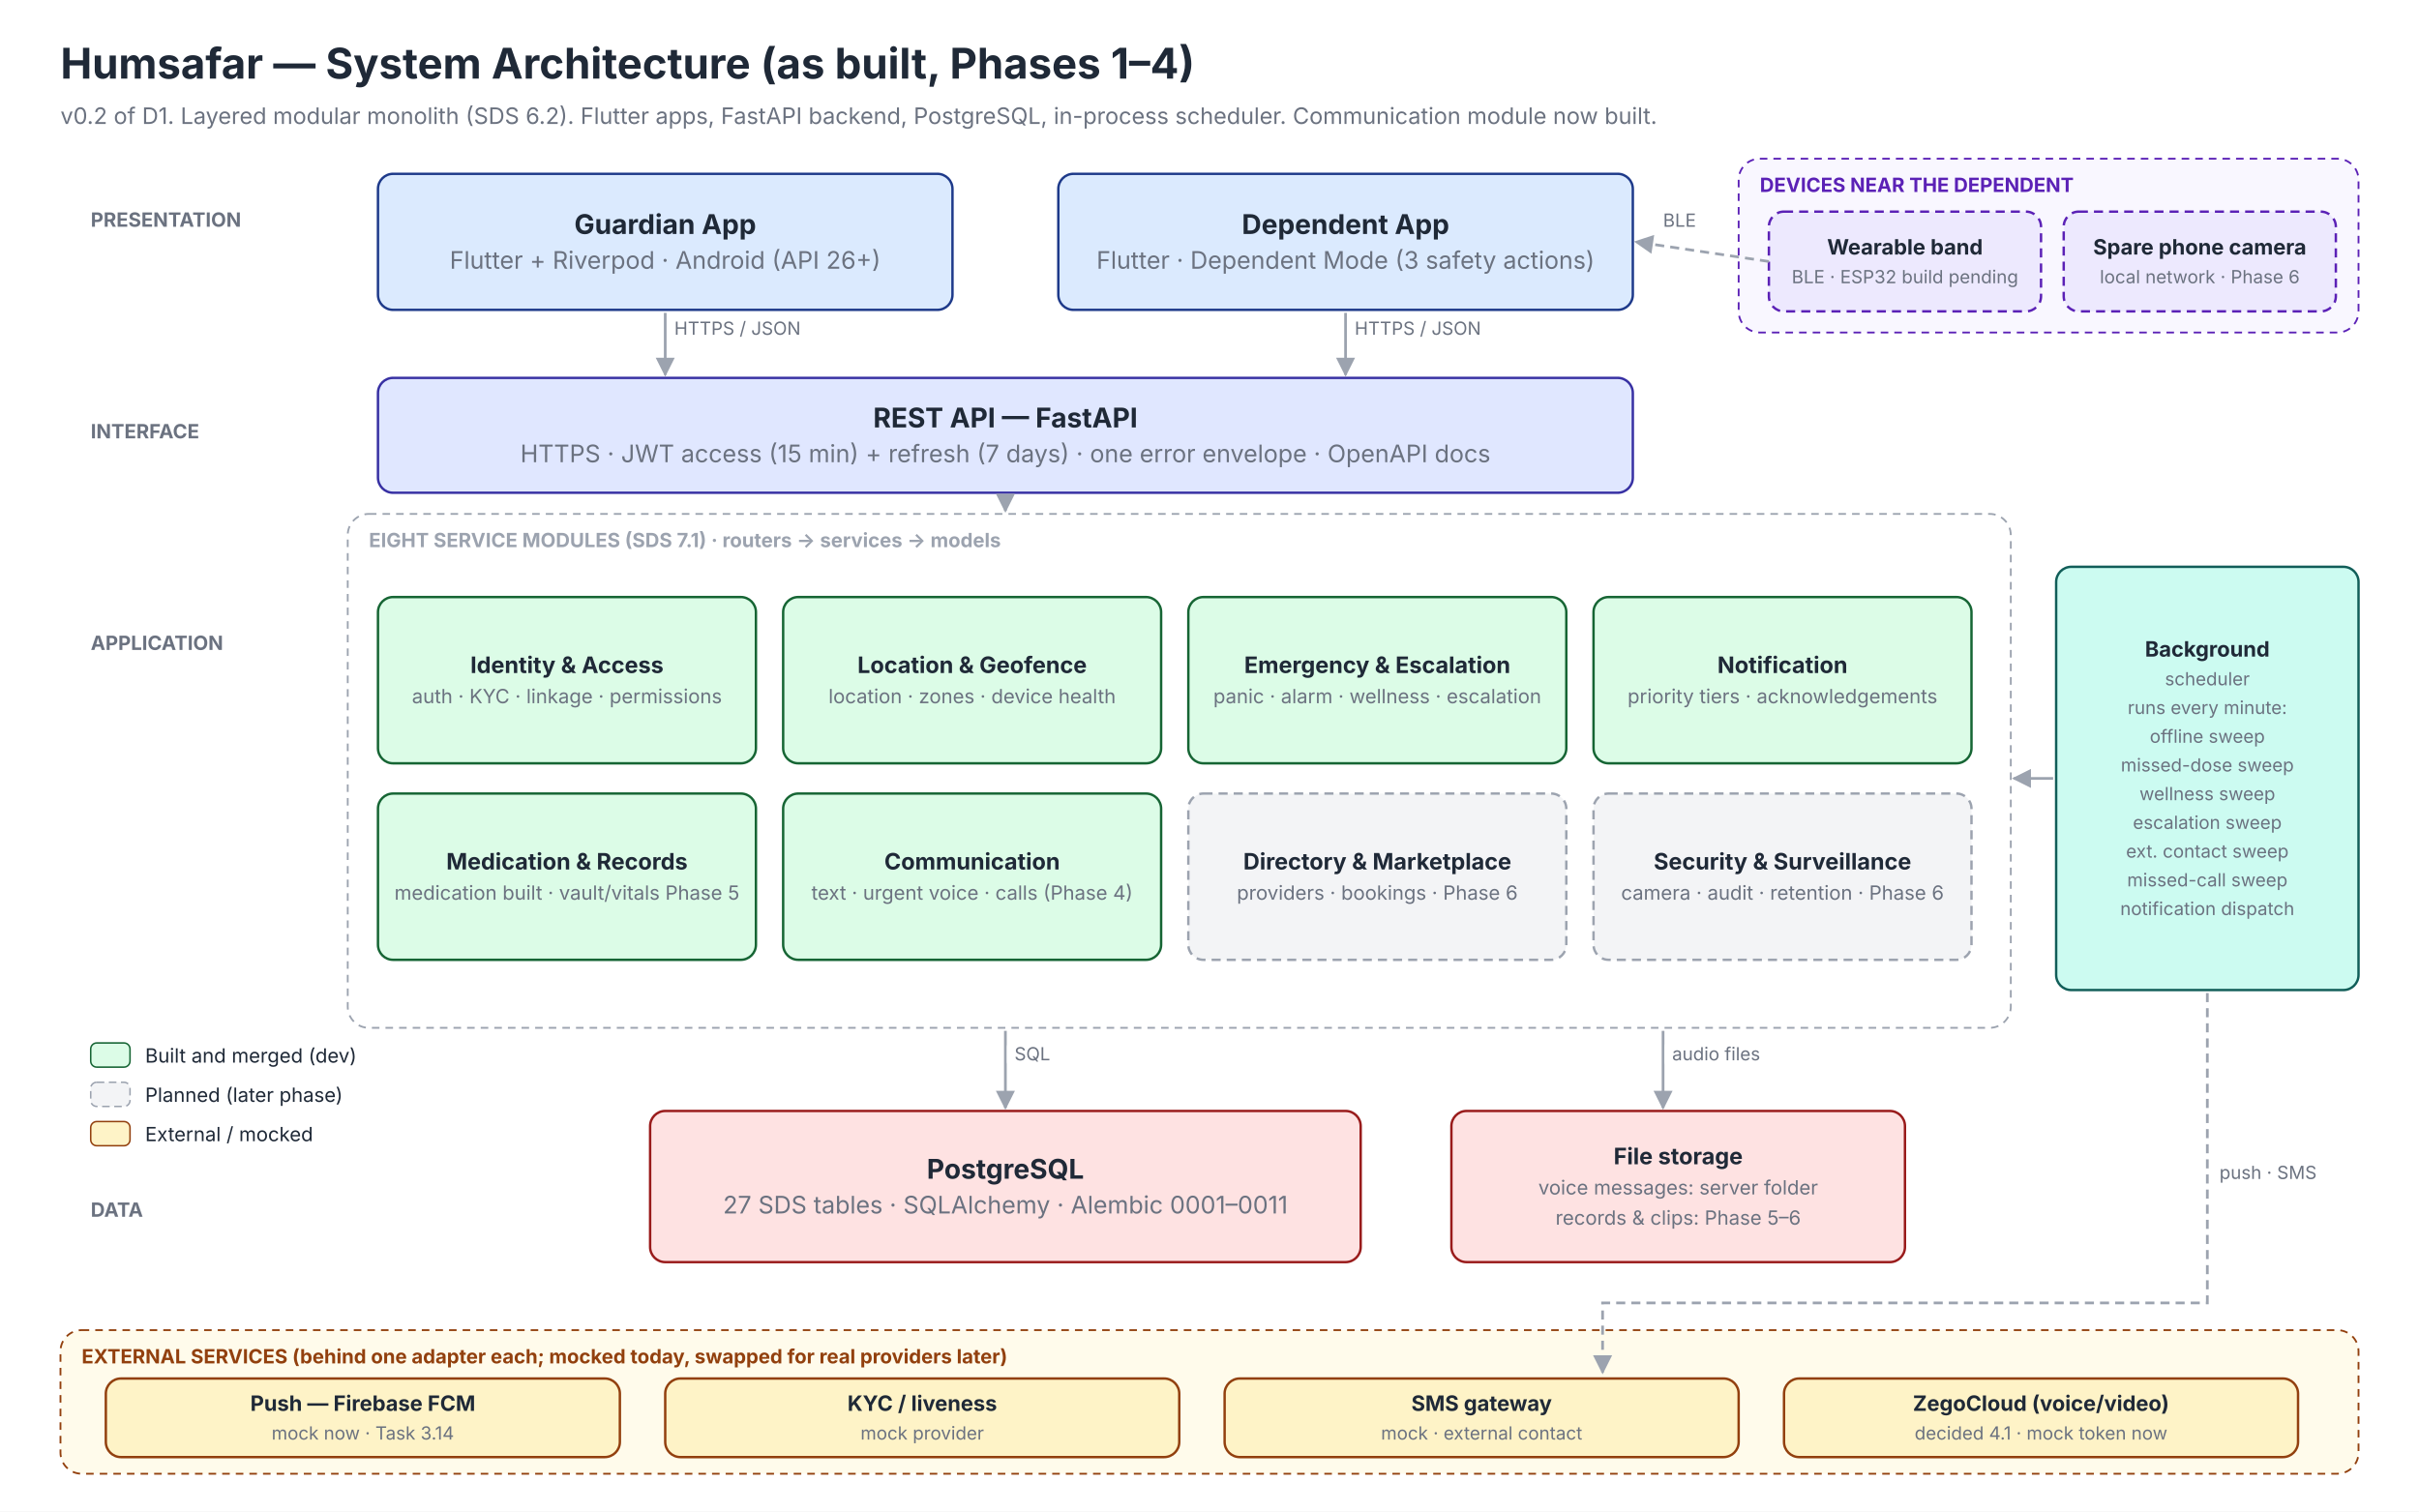
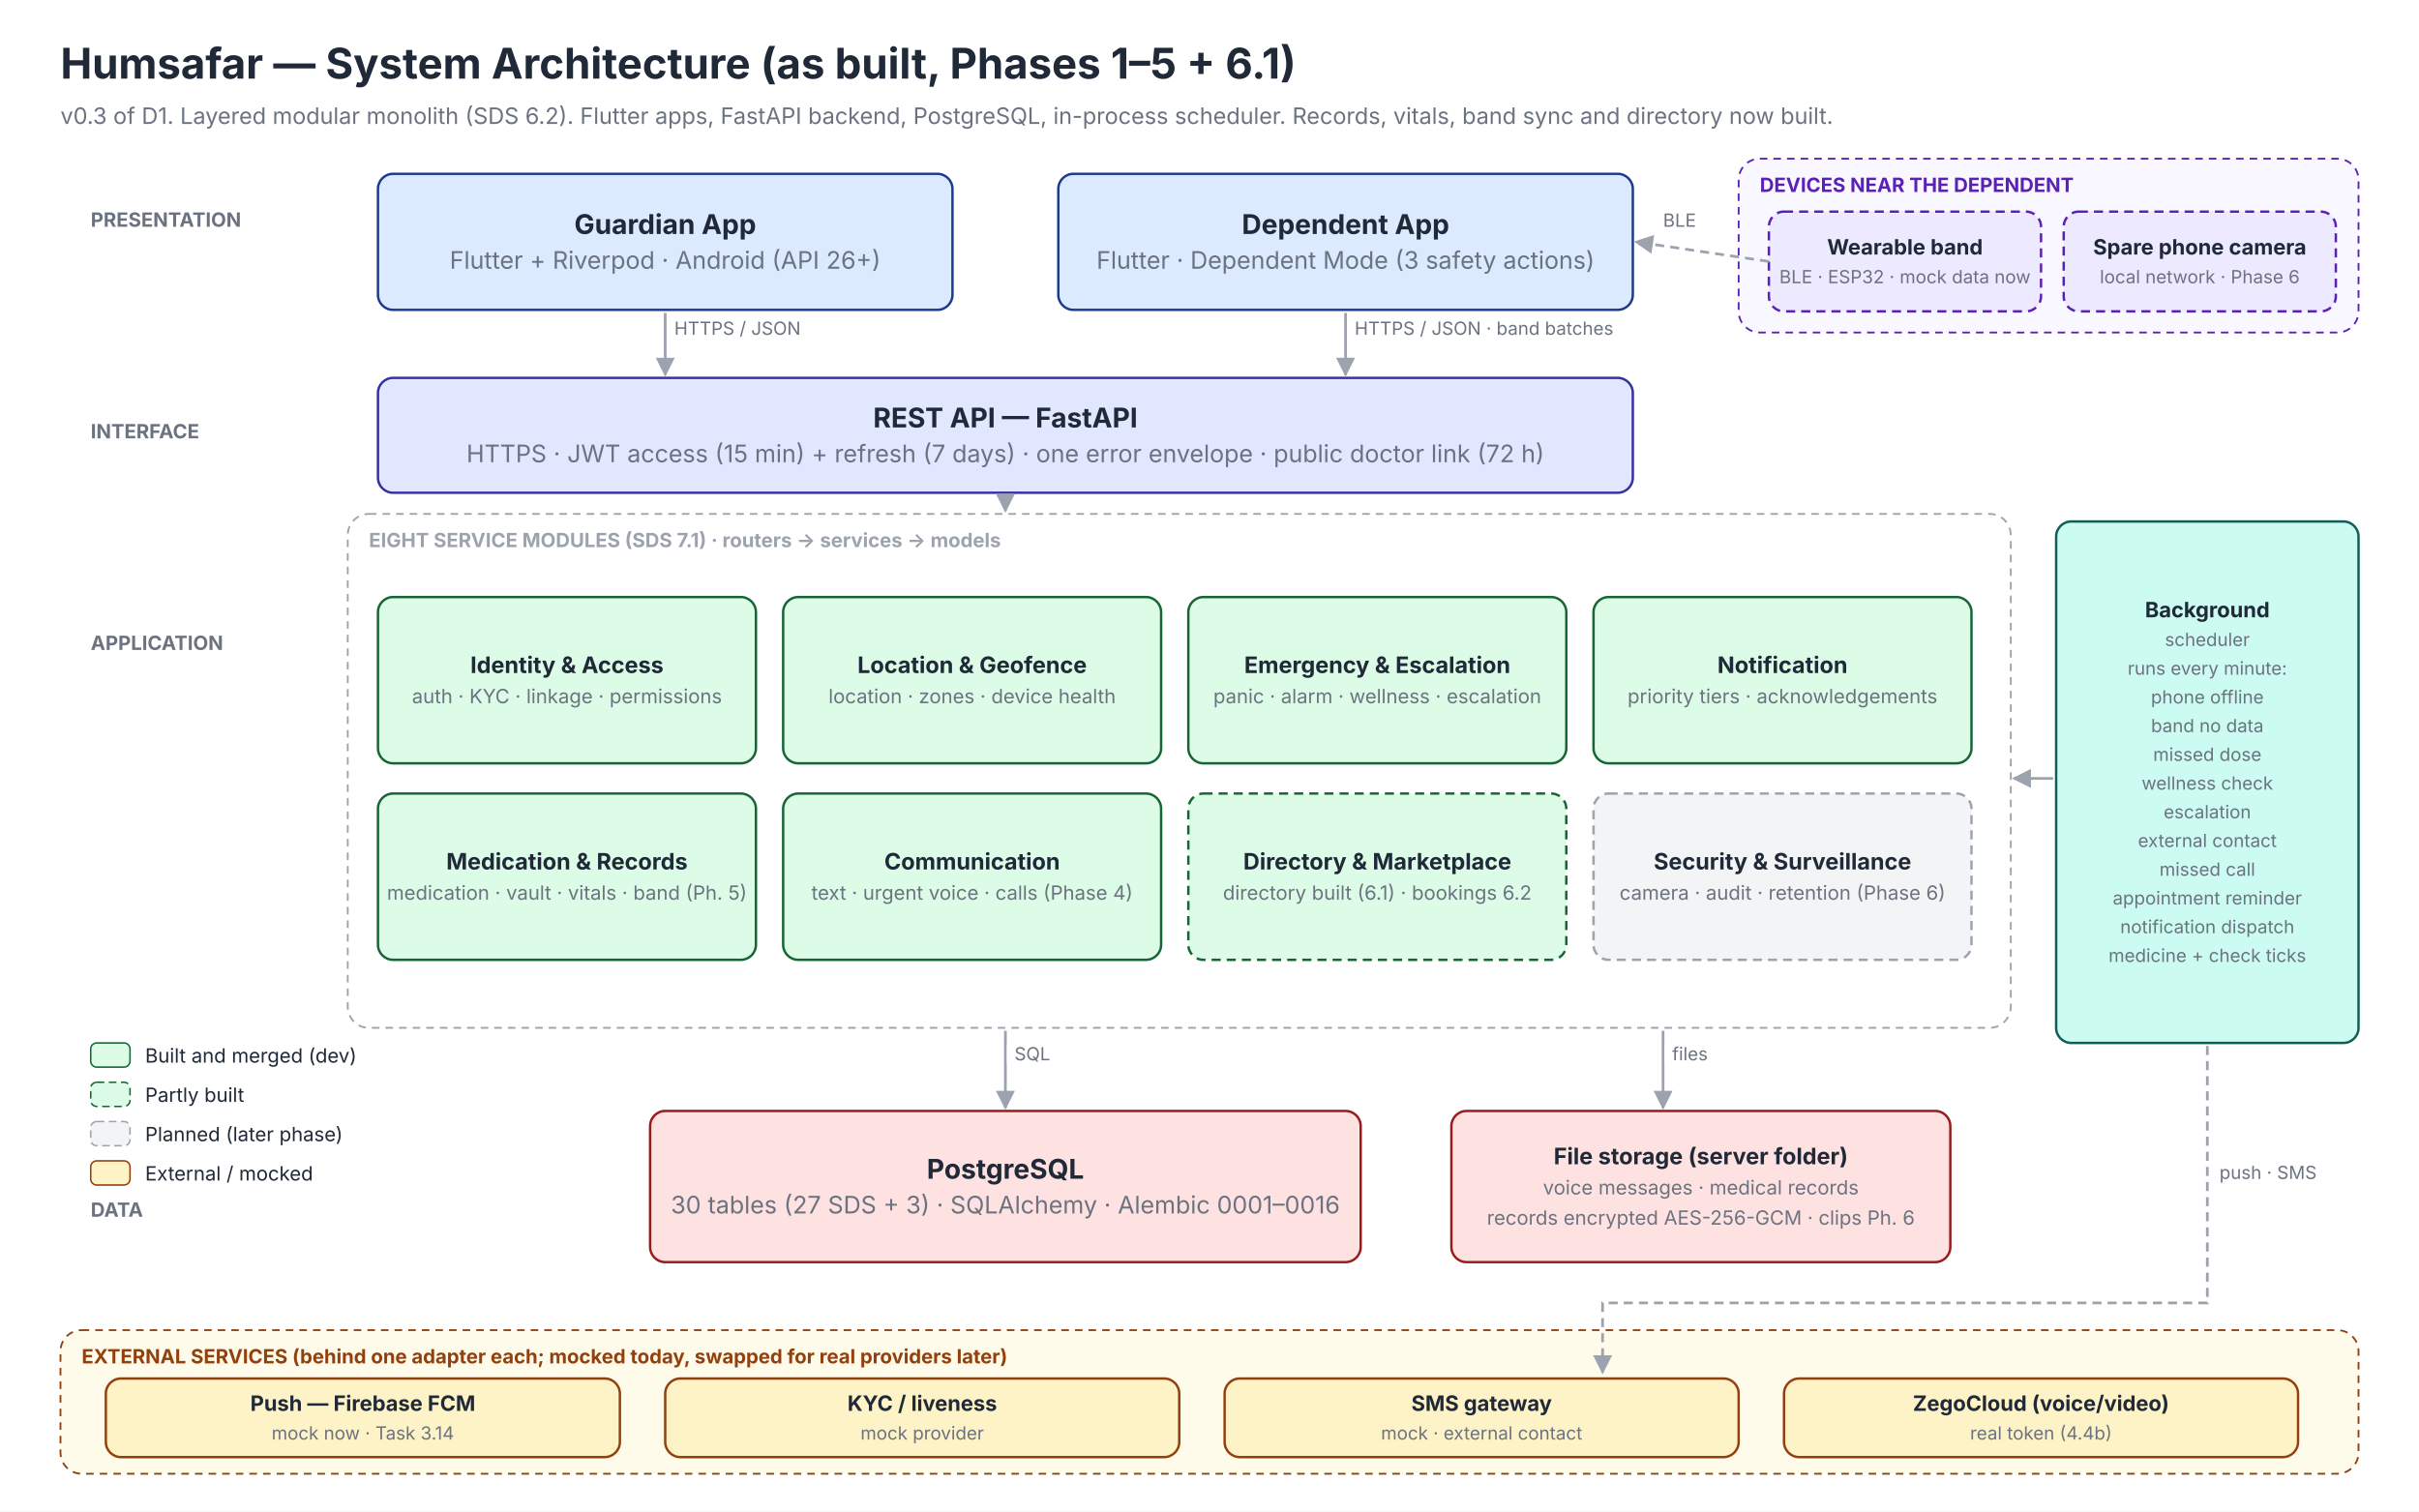
<svg xmlns="http://www.w3.org/2000/svg" width="1600" height="1000" viewBox="0 0 1600 1000">
  <defs>
    <marker id="ah" viewBox="0 0 10 10" refX="9" refY="5" markerWidth="7" markerHeight="7" orient="auto-start-reverse">
      <path d="M0 0 L10 5 L0 10 z" fill="#9CA3AF" />
    </marker>
  </defs>
  <rect x="0" y="0" width="1600" height="1000" fill="#FFFFFF" />
-   <text x="40" y="52" font-family="Inter, Arial, sans-serif" font-size="28" font-weight="700" fill="#1F2937" text-anchor="start">Humsafar — System Architecture (as built, Phases 1–4)</text>
-   <text x="40" y="82" font-family="Inter, Arial, sans-serif" font-size="15" font-weight="400" fill="#6B7280" text-anchor="start">v0.2 of D1. Layered modular monolith (SDS 6.2). Flutter apps, FastAPI backend, PostgreSQL, in-process scheduler. Communication module now built.</text>
+   <text x="40" y="52" font-family="Inter, Arial, sans-serif" font-size="28" font-weight="700" fill="#1F2937" text-anchor="start">Humsafar — System Architecture (as built, Phases 1–5 + 6.1)</text>
+   <text x="40" y="82" font-family="Inter, Arial, sans-serif" font-size="15" font-weight="400" fill="#6B7280" text-anchor="start">v0.3 of D1. Layered modular monolith (SDS 6.2). Flutter apps, FastAPI backend, PostgreSQL, in-process scheduler. Records, vitals, band sync and directory now built.</text>
  <text x="60" y="150" font-family="Inter, Arial, sans-serif" font-size="13" font-weight="700" fill="#6B7280" text-anchor="start">PRESENTATION</text>
  <rect x="250" y="115" width="380" height="90" rx="10" fill="#DBEAFE" stroke="#1E3A8A" stroke-width="1.6" />
  <text x="440.0" y="154.8" font-family="Inter, Arial, sans-serif" font-size="18" font-weight="700" fill="#1F2937" text-anchor="middle">Guardian App</text>
  <text x="440.0" y="177.8" font-family="Inter, Arial, sans-serif" font-size="16" font-weight="400" fill="#6B7280" text-anchor="middle">Flutter + Riverpod · Android (API 26+)</text>
  <rect x="700" y="115" width="380" height="90" rx="10" fill="#DBEAFE" stroke="#1E3A8A" stroke-width="1.6" />
  <text x="890.0" y="154.8" font-family="Inter, Arial, sans-serif" font-size="18" font-weight="700" fill="#1F2937" text-anchor="middle">Dependent App</text>
  <text x="890.0" y="177.8" font-family="Inter, Arial, sans-serif" font-size="16" font-weight="400" fill="#6B7280" text-anchor="middle">Flutter · Dependent Mode (3 safety actions)</text>
  <rect x="1150" y="105" width="410" height="115" rx="14" fill="#EDE9FE" fill-opacity="0.35" stroke="#5B21B6" stroke-width="1.2" stroke-dasharray="5 4" />
  <text x="1164" y="127" font-family="Inter, Arial, sans-serif" font-size="13" font-weight="700" fill="#5B21B6" text-anchor="start">DEVICES NEAR THE DEPENDENT</text>
  <rect x="1170" y="140" width="180" height="66" rx="10" fill="#EDE9FE" stroke="#5B21B6" stroke-width="1.6" stroke-dasharray="6 4" />
  <text x="1260.0" y="168.4" font-family="Inter, Arial, sans-serif" font-size="14" font-weight="700" fill="#1F2937" text-anchor="middle">Wearable band</text>
-   <text x="1260.0" y="187.4" font-family="Inter, Arial, sans-serif" font-size="12" font-weight="400" fill="#6B7280" text-anchor="middle">BLE · ESP32 build pending</text>
+   <text x="1260.0" y="187.4" font-family="Inter, Arial, sans-serif" font-size="12" font-weight="400" fill="#6B7280" text-anchor="middle">BLE · ESP32 · mock data now</text>
  <rect x="1365" y="140" width="180" height="66" rx="10" fill="#EDE9FE" stroke="#5B21B6" stroke-width="1.6" stroke-dasharray="6 4" />
  <text x="1455.0" y="168.4" font-family="Inter, Arial, sans-serif" font-size="14" font-weight="700" fill="#1F2937" text-anchor="middle">Spare phone camera</text>
  <text x="1455.0" y="187.4" font-family="Inter, Arial, sans-serif" font-size="12" font-weight="400" fill="#6B7280" text-anchor="middle">local network · Phase 6</text>
  <line x1="1170" y1="173" x2="1082" y2="160" stroke="#9CA3AF" stroke-width="1.8" stroke-dasharray="6 4" marker-end="url(#ah)" />
  <rect x="1095" y="137" width="29.8" height="18" rx="4" fill="#FFFFFF" fill-opacity="0.9" />
  <text x="1100" y="150" font-family="Inter, Arial, sans-serif" font-size="12" font-weight="400" fill="#6B7280" text-anchor="start">BLE</text>
  <text x="60" y="290" font-family="Inter, Arial, sans-serif" font-size="13" font-weight="700" fill="#6B7280" text-anchor="start">INTERFACE</text>
  <rect x="250" y="250" width="830" height="76" rx="10" fill="#E0E7FF" stroke="#3730A3" stroke-width="1.6" />
  <text x="665.0" y="282.8" font-family="Inter, Arial, sans-serif" font-size="18" font-weight="700" fill="#1F2937" text-anchor="middle">REST API — FastAPI</text>
-   <text x="665.0" y="305.8" font-family="Inter, Arial, sans-serif" font-size="16" font-weight="400" fill="#6B7280" text-anchor="middle">HTTPS · JWT access (15 min) + refresh (7 days) · one error envelope · OpenAPI docs</text>
+   <text x="665.0" y="305.8" font-family="Inter, Arial, sans-serif" font-size="16" font-weight="400" fill="#6B7280" text-anchor="middle">HTTPS · JWT access (15 min) + refresh (7 days) · one error envelope · public doctor link (72 h)</text>
  <line x1="440" y1="207" x2="440" y2="248" stroke="#9CA3AF" stroke-width="1.8" marker-end="url(#ah)" />
  <rect x="441.0" y="208.5" width="89.2" height="18" rx="4" fill="#FFFFFF" fill-opacity="0.9" />
  <text x="446.0" y="221.5" font-family="Inter, Arial, sans-serif" font-size="12" font-weight="400" fill="#6B7280" text-anchor="start">HTTPS / JSON</text>
  <line x1="890" y1="207" x2="890" y2="248" stroke="#9CA3AF" stroke-width="1.8" marker-end="url(#ah)" />
-   <rect x="891.0" y="208.5" width="89.2" height="18" rx="4" fill="#FFFFFF" fill-opacity="0.9" />
-   <text x="896.0" y="221.5" font-family="Inter, Arial, sans-serif" font-size="12" font-weight="400" fill="#6B7280" text-anchor="start">HTTPS / JSON</text>
+   <rect x="891.0" y="208.5" width="188.2" height="18" rx="4" fill="#FFFFFF" fill-opacity="0.9" />
+   <text x="896.0" y="221.5" font-family="Inter, Arial, sans-serif" font-size="12" font-weight="400" fill="#6B7280" text-anchor="start">HTTPS / JSON · band batches</text>
  <text x="60" y="430" font-family="Inter, Arial, sans-serif" font-size="13" font-weight="700" fill="#6B7280" text-anchor="start">APPLICATION</text>
  <rect x="230" y="340" width="1100" height="340" rx="14" fill="#FFFFFF" fill-opacity="0.35" stroke="#9CA3AF" stroke-width="1.2" stroke-dasharray="5 4" />
  <text x="244" y="362" font-family="Inter, Arial, sans-serif" font-size="13" font-weight="700" fill="#9CA3AF" text-anchor="start">EIGHT SERVICE MODULES (SDS 7.1)  ·  routers → services → models</text>
  <rect x="250" y="395" width="250" height="110" rx="10" fill="#DCFCE7" stroke="#166534" stroke-width="1.6" />
  <text x="375.0" y="445.25" font-family="Inter, Arial, sans-serif" font-size="15" font-weight="700" fill="#1F2937" text-anchor="middle">Identity &amp; Access</text>
  <text x="375.0" y="465.25" font-family="Inter, Arial, sans-serif" font-size="13" font-weight="400" fill="#6B7280" text-anchor="middle">auth · KYC · linkage · permissions</text>
  <rect x="518" y="395" width="250" height="110" rx="10" fill="#DCFCE7" stroke="#166534" stroke-width="1.6" />
  <text x="643.0" y="445.25" font-family="Inter, Arial, sans-serif" font-size="15" font-weight="700" fill="#1F2937" text-anchor="middle">Location &amp; Geofence</text>
  <text x="643.0" y="465.25" font-family="Inter, Arial, sans-serif" font-size="13" font-weight="400" fill="#6B7280" text-anchor="middle">location · zones · device health</text>
  <rect x="786" y="395" width="250" height="110" rx="10" fill="#DCFCE7" stroke="#166534" stroke-width="1.6" />
  <text x="911.0" y="445.25" font-family="Inter, Arial, sans-serif" font-size="15" font-weight="700" fill="#1F2937" text-anchor="middle">Emergency &amp; Escalation</text>
  <text x="911.0" y="465.25" font-family="Inter, Arial, sans-serif" font-size="13" font-weight="400" fill="#6B7280" text-anchor="middle">panic · alarm · wellness · escalation</text>
  <rect x="1054" y="395" width="250" height="110" rx="10" fill="#DCFCE7" stroke="#166534" stroke-width="1.6" />
  <text x="1179.0" y="445.25" font-family="Inter, Arial, sans-serif" font-size="15" font-weight="700" fill="#1F2937" text-anchor="middle">Notification</text>
  <text x="1179.0" y="465.25" font-family="Inter, Arial, sans-serif" font-size="13" font-weight="400" fill="#6B7280" text-anchor="middle">priority tiers · acknowledgements</text>
  <rect x="250" y="525" width="250" height="110" rx="10" fill="#DCFCE7" stroke="#166534" stroke-width="1.6" />
  <text x="375.0" y="575.25" font-family="Inter, Arial, sans-serif" font-size="15" font-weight="700" fill="#1F2937" text-anchor="middle">Medication &amp; Records</text>
-   <text x="375.0" y="595.25" font-family="Inter, Arial, sans-serif" font-size="13" font-weight="400" fill="#6B7280" text-anchor="middle">medication built · vault/vitals Phase 5</text>
+   <text x="375.0" y="595.25" font-family="Inter, Arial, sans-serif" font-size="13" font-weight="400" fill="#6B7280" text-anchor="middle">medication · vault · vitals · band (Ph. 5)</text>
  <rect x="518" y="525" width="250" height="110" rx="10" fill="#DCFCE7" stroke="#166534" stroke-width="1.6" />
  <text x="643.0" y="575.25" font-family="Inter, Arial, sans-serif" font-size="15" font-weight="700" fill="#1F2937" text-anchor="middle">Communication</text>
  <text x="643.0" y="595.25" font-family="Inter, Arial, sans-serif" font-size="13" font-weight="400" fill="#6B7280" text-anchor="middle">text · urgent voice · calls (Phase 4)</text>
-   <rect x="786" y="525" width="250" height="110" rx="10" fill="#F3F4F6" stroke="#9CA3AF" stroke-width="1.6" stroke-dasharray="6 4" />
+   <rect x="786" y="525" width="250" height="110" rx="10" fill="#DCFCE7" stroke="#166534" stroke-width="1.6" stroke-dasharray="6 4" />
  <text x="911.0" y="575.25" font-family="Inter, Arial, sans-serif" font-size="15" font-weight="700" fill="#1F2937" text-anchor="middle">Directory &amp; Marketplace</text>
-   <text x="911.0" y="595.25" font-family="Inter, Arial, sans-serif" font-size="13" font-weight="400" fill="#6B7280" text-anchor="middle">providers · bookings · Phase 6</text>
+   <text x="911.0" y="595.25" font-family="Inter, Arial, sans-serif" font-size="13" font-weight="400" fill="#6B7280" text-anchor="middle">directory built (6.1) · bookings 6.2</text>
  <rect x="1054" y="525" width="250" height="110" rx="10" fill="#F3F4F6" stroke="#9CA3AF" stroke-width="1.6" stroke-dasharray="6 4" />
  <text x="1179.0" y="575.25" font-family="Inter, Arial, sans-serif" font-size="15" font-weight="700" fill="#1F2937" text-anchor="middle">Security &amp; Surveillance</text>
-   <text x="1179.0" y="595.25" font-family="Inter, Arial, sans-serif" font-size="13" font-weight="400" fill="#6B7280" text-anchor="middle">camera · audit · retention · Phase 6</text>
+   <text x="1179.0" y="595.25" font-family="Inter, Arial, sans-serif" font-size="13" font-weight="400" fill="#6B7280" text-anchor="middle">camera · audit · retention (Phase 6)</text>
  <line x1="665" y1="328" x2="665" y2="338" stroke="#9CA3AF" stroke-width="1.8" marker-end="url(#ah)" />
-   <rect x="1360" y="375" width="200" height="280" rx="10" fill="#CCFBF1" stroke="#115E59" stroke-width="1.6" />
-   <text x="1460.0" y="434.4" font-family="Inter, Arial, sans-serif" font-size="14" font-weight="700" fill="#1F2937" text-anchor="middle">Background</text>
-   <text x="1460.0" y="453.4" font-family="Inter, Arial, sans-serif" font-size="12" font-weight="400" fill="#6B7280" text-anchor="middle">scheduler</text>
-   <text x="1460.0" y="472.4" font-family="Inter, Arial, sans-serif" font-size="12" font-weight="400" fill="#6B7280" text-anchor="middle">runs every minute:</text>
-   <text x="1460.0" y="491.4" font-family="Inter, Arial, sans-serif" font-size="12" font-weight="400" fill="#6B7280" text-anchor="middle">offline sweep</text>
-   <text x="1460.0" y="510.4" font-family="Inter, Arial, sans-serif" font-size="12" font-weight="400" fill="#6B7280" text-anchor="middle">missed-dose sweep</text>
-   <text x="1460.0" y="529.4" font-family="Inter, Arial, sans-serif" font-size="12" font-weight="400" fill="#6B7280" text-anchor="middle">wellness sweep</text>
-   <text x="1460.0" y="548.4" font-family="Inter, Arial, sans-serif" font-size="12" font-weight="400" fill="#6B7280" text-anchor="middle">escalation sweep</text>
-   <text x="1460.0" y="567.4" font-family="Inter, Arial, sans-serif" font-size="12" font-weight="400" fill="#6B7280" text-anchor="middle">ext. contact sweep</text>
-   <text x="1460.0" y="586.4" font-family="Inter, Arial, sans-serif" font-size="12" font-weight="400" fill="#6B7280" text-anchor="middle">missed-call sweep</text>
-   <text x="1460.0" y="605.4" font-family="Inter, Arial, sans-serif" font-size="12" font-weight="400" fill="#6B7280" text-anchor="middle">notification dispatch</text>
+   <rect x="1360" y="345" width="200" height="345" rx="10" fill="#CCFBF1" stroke="#115E59" stroke-width="1.6" />
+   <text x="1460.0" y="408.4" font-family="Inter, Arial, sans-serif" font-size="14" font-weight="700" fill="#1F2937" text-anchor="middle">Background</text>
+   <text x="1460.0" y="427.4" font-family="Inter, Arial, sans-serif" font-size="12" font-weight="400" fill="#6B7280" text-anchor="middle">scheduler</text>
+   <text x="1460.0" y="446.4" font-family="Inter, Arial, sans-serif" font-size="12" font-weight="400" fill="#6B7280" text-anchor="middle">runs every minute:</text>
+   <text x="1460.0" y="465.4" font-family="Inter, Arial, sans-serif" font-size="12" font-weight="400" fill="#6B7280" text-anchor="middle">phone offline</text>
+   <text x="1460.0" y="484.4" font-family="Inter, Arial, sans-serif" font-size="12" font-weight="400" fill="#6B7280" text-anchor="middle">band no data</text>
+   <text x="1460.0" y="503.4" font-family="Inter, Arial, sans-serif" font-size="12" font-weight="400" fill="#6B7280" text-anchor="middle">missed dose</text>
+   <text x="1460.0" y="522.4" font-family="Inter, Arial, sans-serif" font-size="12" font-weight="400" fill="#6B7280" text-anchor="middle">wellness check</text>
+   <text x="1460.0" y="541.4" font-family="Inter, Arial, sans-serif" font-size="12" font-weight="400" fill="#6B7280" text-anchor="middle">escalation</text>
+   <text x="1460.0" y="560.4" font-family="Inter, Arial, sans-serif" font-size="12" font-weight="400" fill="#6B7280" text-anchor="middle">external contact</text>
+   <text x="1460.0" y="579.4" font-family="Inter, Arial, sans-serif" font-size="12" font-weight="400" fill="#6B7280" text-anchor="middle">missed call</text>
+   <text x="1460.0" y="598.4" font-family="Inter, Arial, sans-serif" font-size="12" font-weight="400" fill="#6B7280" text-anchor="middle">appointment reminder</text>
+   <text x="1460.0" y="617.4" font-family="Inter, Arial, sans-serif" font-size="12" font-weight="400" fill="#6B7280" text-anchor="middle">notification dispatch</text>
+   <text x="1460.0" y="636.4" font-family="Inter, Arial, sans-serif" font-size="12" font-weight="400" fill="#6B7280" text-anchor="middle">medicine + check ticks</text>
  <line x1="1358" y1="515" x2="1332" y2="515" stroke="#9CA3AF" stroke-width="1.8" marker-end="url(#ah)" />
  <text x="60" y="805" font-family="Inter, Arial, sans-serif" font-size="13" font-weight="700" fill="#6B7280" text-anchor="start">DATA</text>
  <rect x="430" y="735" width="470" height="100" rx="10" fill="#FEE2E2" stroke="#991B1B" stroke-width="1.6" />
  <text x="665.0" y="779.8" font-family="Inter, Arial, sans-serif" font-size="18" font-weight="700" fill="#1F2937" text-anchor="middle">PostgreSQL</text>
-   <text x="665.0" y="802.8" font-family="Inter, Arial, sans-serif" font-size="16" font-weight="400" fill="#6B7280" text-anchor="middle">27 SDS tables · SQLAlchemy · Alembic 0001–0011</text>
-   <rect x="960" y="735" width="300" height="100" rx="10" fill="#FEE2E2" stroke="#991B1B" stroke-width="1.6" />
-   <text x="1110.0" y="770.25" font-family="Inter, Arial, sans-serif" font-size="15" font-weight="700" fill="#1F2937" text-anchor="middle">File storage</text>
-   <text x="1110.0" y="790.25" font-family="Inter, Arial, sans-serif" font-size="13" font-weight="400" fill="#6B7280" text-anchor="middle">voice messages: server folder</text>
-   <text x="1110.0" y="810.25" font-family="Inter, Arial, sans-serif" font-size="13" font-weight="400" fill="#6B7280" text-anchor="middle">records &amp; clips: Phase 5–6</text>
+   <text x="665.0" y="802.8" font-family="Inter, Arial, sans-serif" font-size="16" font-weight="400" fill="#6B7280" text-anchor="middle">30 tables (27 SDS + 3) · SQLAlchemy · Alembic 0001–0016</text>
+   <rect x="960" y="735" width="330" height="100" rx="10" fill="#FEE2E2" stroke="#991B1B" stroke-width="1.6" />
+   <text x="1125.0" y="770.25" font-family="Inter, Arial, sans-serif" font-size="15" font-weight="700" fill="#1F2937" text-anchor="middle">File storage (server folder)</text>
+   <text x="1125.0" y="790.25" font-family="Inter, Arial, sans-serif" font-size="13" font-weight="400" fill="#6B7280" text-anchor="middle">voice messages · medical records</text>
+   <text x="1125.0" y="810.25" font-family="Inter, Arial, sans-serif" font-size="13" font-weight="400" fill="#6B7280" text-anchor="middle">records encrypted AES-256-GCM · clips Ph. 6</text>
  <line x1="665" y1="682" x2="665" y2="733" stroke="#9CA3AF" stroke-width="1.8" marker-end="url(#ah)" />
  <rect x="666.0" y="688.5" width="29.8" height="18" rx="4" fill="#FFFFFF" fill-opacity="0.9" />
  <text x="671.0" y="701.5" font-family="Inter, Arial, sans-serif" font-size="12" font-weight="400" fill="#6B7280" text-anchor="start">SQL</text>
  <line x1="1100" y1="682" x2="1100" y2="733" stroke="#9CA3AF" stroke-width="1.8" marker-end="url(#ah)" />
-   <rect x="1101.0" y="688.5" width="82.6" height="18" rx="4" fill="#FFFFFF" fill-opacity="0.9" />
-   <text x="1106.0" y="701.5" font-family="Inter, Arial, sans-serif" font-size="12" font-weight="400" fill="#6B7280" text-anchor="start">audio files</text>
+   <rect x="1101.0" y="688.5" width="43.0" height="18" rx="4" fill="#FFFFFF" fill-opacity="0.9" />
+   <text x="1106.0" y="701.5" font-family="Inter, Arial, sans-serif" font-size="12" font-weight="400" fill="#6B7280" text-anchor="start">files</text>
  <rect x="40" y="880" width="1520" height="95" rx="14" fill="#FEF3C7" fill-opacity="0.35" stroke="#92400E" stroke-width="1.2" stroke-dasharray="5 4" />
  <text x="54" y="902" font-family="Inter, Arial, sans-serif" font-size="13" font-weight="700" fill="#92400E" text-anchor="start">EXTERNAL SERVICES (behind one adapter each; mocked today, swapped for real providers later)</text>
  <rect x="70" y="912" width="340" height="52" rx="10" fill="#FEF3C7" stroke="#92400E" stroke-width="1.6" />
  <text x="240.0" y="933.4" font-family="Inter, Arial, sans-serif" font-size="14" font-weight="700" fill="#1F2937" text-anchor="middle">Push — Firebase FCM</text>
  <text x="240.0" y="952.4" font-family="Inter, Arial, sans-serif" font-size="12" font-weight="400" fill="#6B7280" text-anchor="middle">mock now · Task 3.14</text>
  <rect x="440" y="912" width="340" height="52" rx="10" fill="#FEF3C7" stroke="#92400E" stroke-width="1.6" />
  <text x="610.0" y="933.4" font-family="Inter, Arial, sans-serif" font-size="14" font-weight="700" fill="#1F2937" text-anchor="middle">KYC / liveness</text>
  <text x="610.0" y="952.4" font-family="Inter, Arial, sans-serif" font-size="12" font-weight="400" fill="#6B7280" text-anchor="middle">mock provider</text>
  <rect x="810" y="912" width="340" height="52" rx="10" fill="#FEF3C7" stroke="#92400E" stroke-width="1.6" />
  <text x="980.0" y="933.4" font-family="Inter, Arial, sans-serif" font-size="14" font-weight="700" fill="#1F2937" text-anchor="middle">SMS gateway</text>
  <text x="980.0" y="952.4" font-family="Inter, Arial, sans-serif" font-size="12" font-weight="400" fill="#6B7280" text-anchor="middle">mock · external contact</text>
  <rect x="1180" y="912" width="340" height="52" rx="10" fill="#FEF3C7" stroke="#92400E" stroke-width="1.6" />
  <text x="1350.0" y="933.4" font-family="Inter, Arial, sans-serif" font-size="14" font-weight="700" fill="#1F2937" text-anchor="middle">ZegoCloud (voice/video)</text>
-   <text x="1350.0" y="952.4" font-family="Inter, Arial, sans-serif" font-size="12" font-weight="400" fill="#6B7280" text-anchor="middle">decided 4.1 · mock token now</text>
-   <path d="M 1460 657 L 1460 862 L 1060 862 L 1060 908" fill="none" stroke="#9CA3AF" stroke-width="1.8" stroke-dasharray="6 4" marker-end="url(#ah)" />
+   <text x="1350.0" y="952.4" font-family="Inter, Arial, sans-serif" font-size="12" font-weight="400" fill="#6B7280" text-anchor="middle">real token (4.4b)</text>
+   <path d="M 1460 692 L 1460 862 L 1060 862 L 1060 908" fill="none" stroke="#9CA3AF" stroke-width="1.8" stroke-dasharray="6 4" marker-end="url(#ah)" />
  <text x="1468" y="780" font-family="Inter, Arial, sans-serif" font-size="12" font-weight="400" fill="#6B7280" text-anchor="start">push · SMS</text>
  <rect x="60" y="690" width="26" height="16" rx="4" fill="#DCFCE7" stroke="#166534" />
  <text x="96" y="703" font-family="Inter, Arial, sans-serif" font-size="13" font-weight="400" fill="#1F2937" text-anchor="start">Built and merged (dev)</text>
-   <rect x="60" y="716" width="26" height="16" rx="4" fill="#F3F4F6" stroke="#9CA3AF" stroke-dasharray="5 3" />
-   <text x="96" y="729" font-family="Inter, Arial, sans-serif" font-size="13" font-weight="400" fill="#1F2937" text-anchor="start">Planned (later phase)</text>
-   <rect x="60" y="742" width="26" height="16" rx="4" fill="#FEF3C7" stroke="#92400E" />
-   <text x="96" y="755" font-family="Inter, Arial, sans-serif" font-size="13" font-weight="400" fill="#1F2937" text-anchor="start">External / mocked</text>
+   <rect x="60" y="716" width="26" height="16" rx="4" fill="#DCFCE7" stroke="#166534" stroke-dasharray="5 3" />
+   <text x="96" y="729" font-family="Inter, Arial, sans-serif" font-size="13" font-weight="400" fill="#1F2937" text-anchor="start">Partly built</text>
+   <rect x="60" y="742" width="26" height="16" rx="4" fill="#F3F4F6" stroke="#9CA3AF" stroke-dasharray="5 3" />
+   <text x="96" y="755" font-family="Inter, Arial, sans-serif" font-size="13" font-weight="400" fill="#1F2937" text-anchor="start">Planned (later phase)</text>
+   <rect x="60" y="768" width="26" height="16" rx="4" fill="#FEF3C7" stroke="#92400E" />
+   <text x="96" y="781" font-family="Inter, Arial, sans-serif" font-size="13" font-weight="400" fill="#1F2937" text-anchor="start">External / mocked</text>
</svg>
